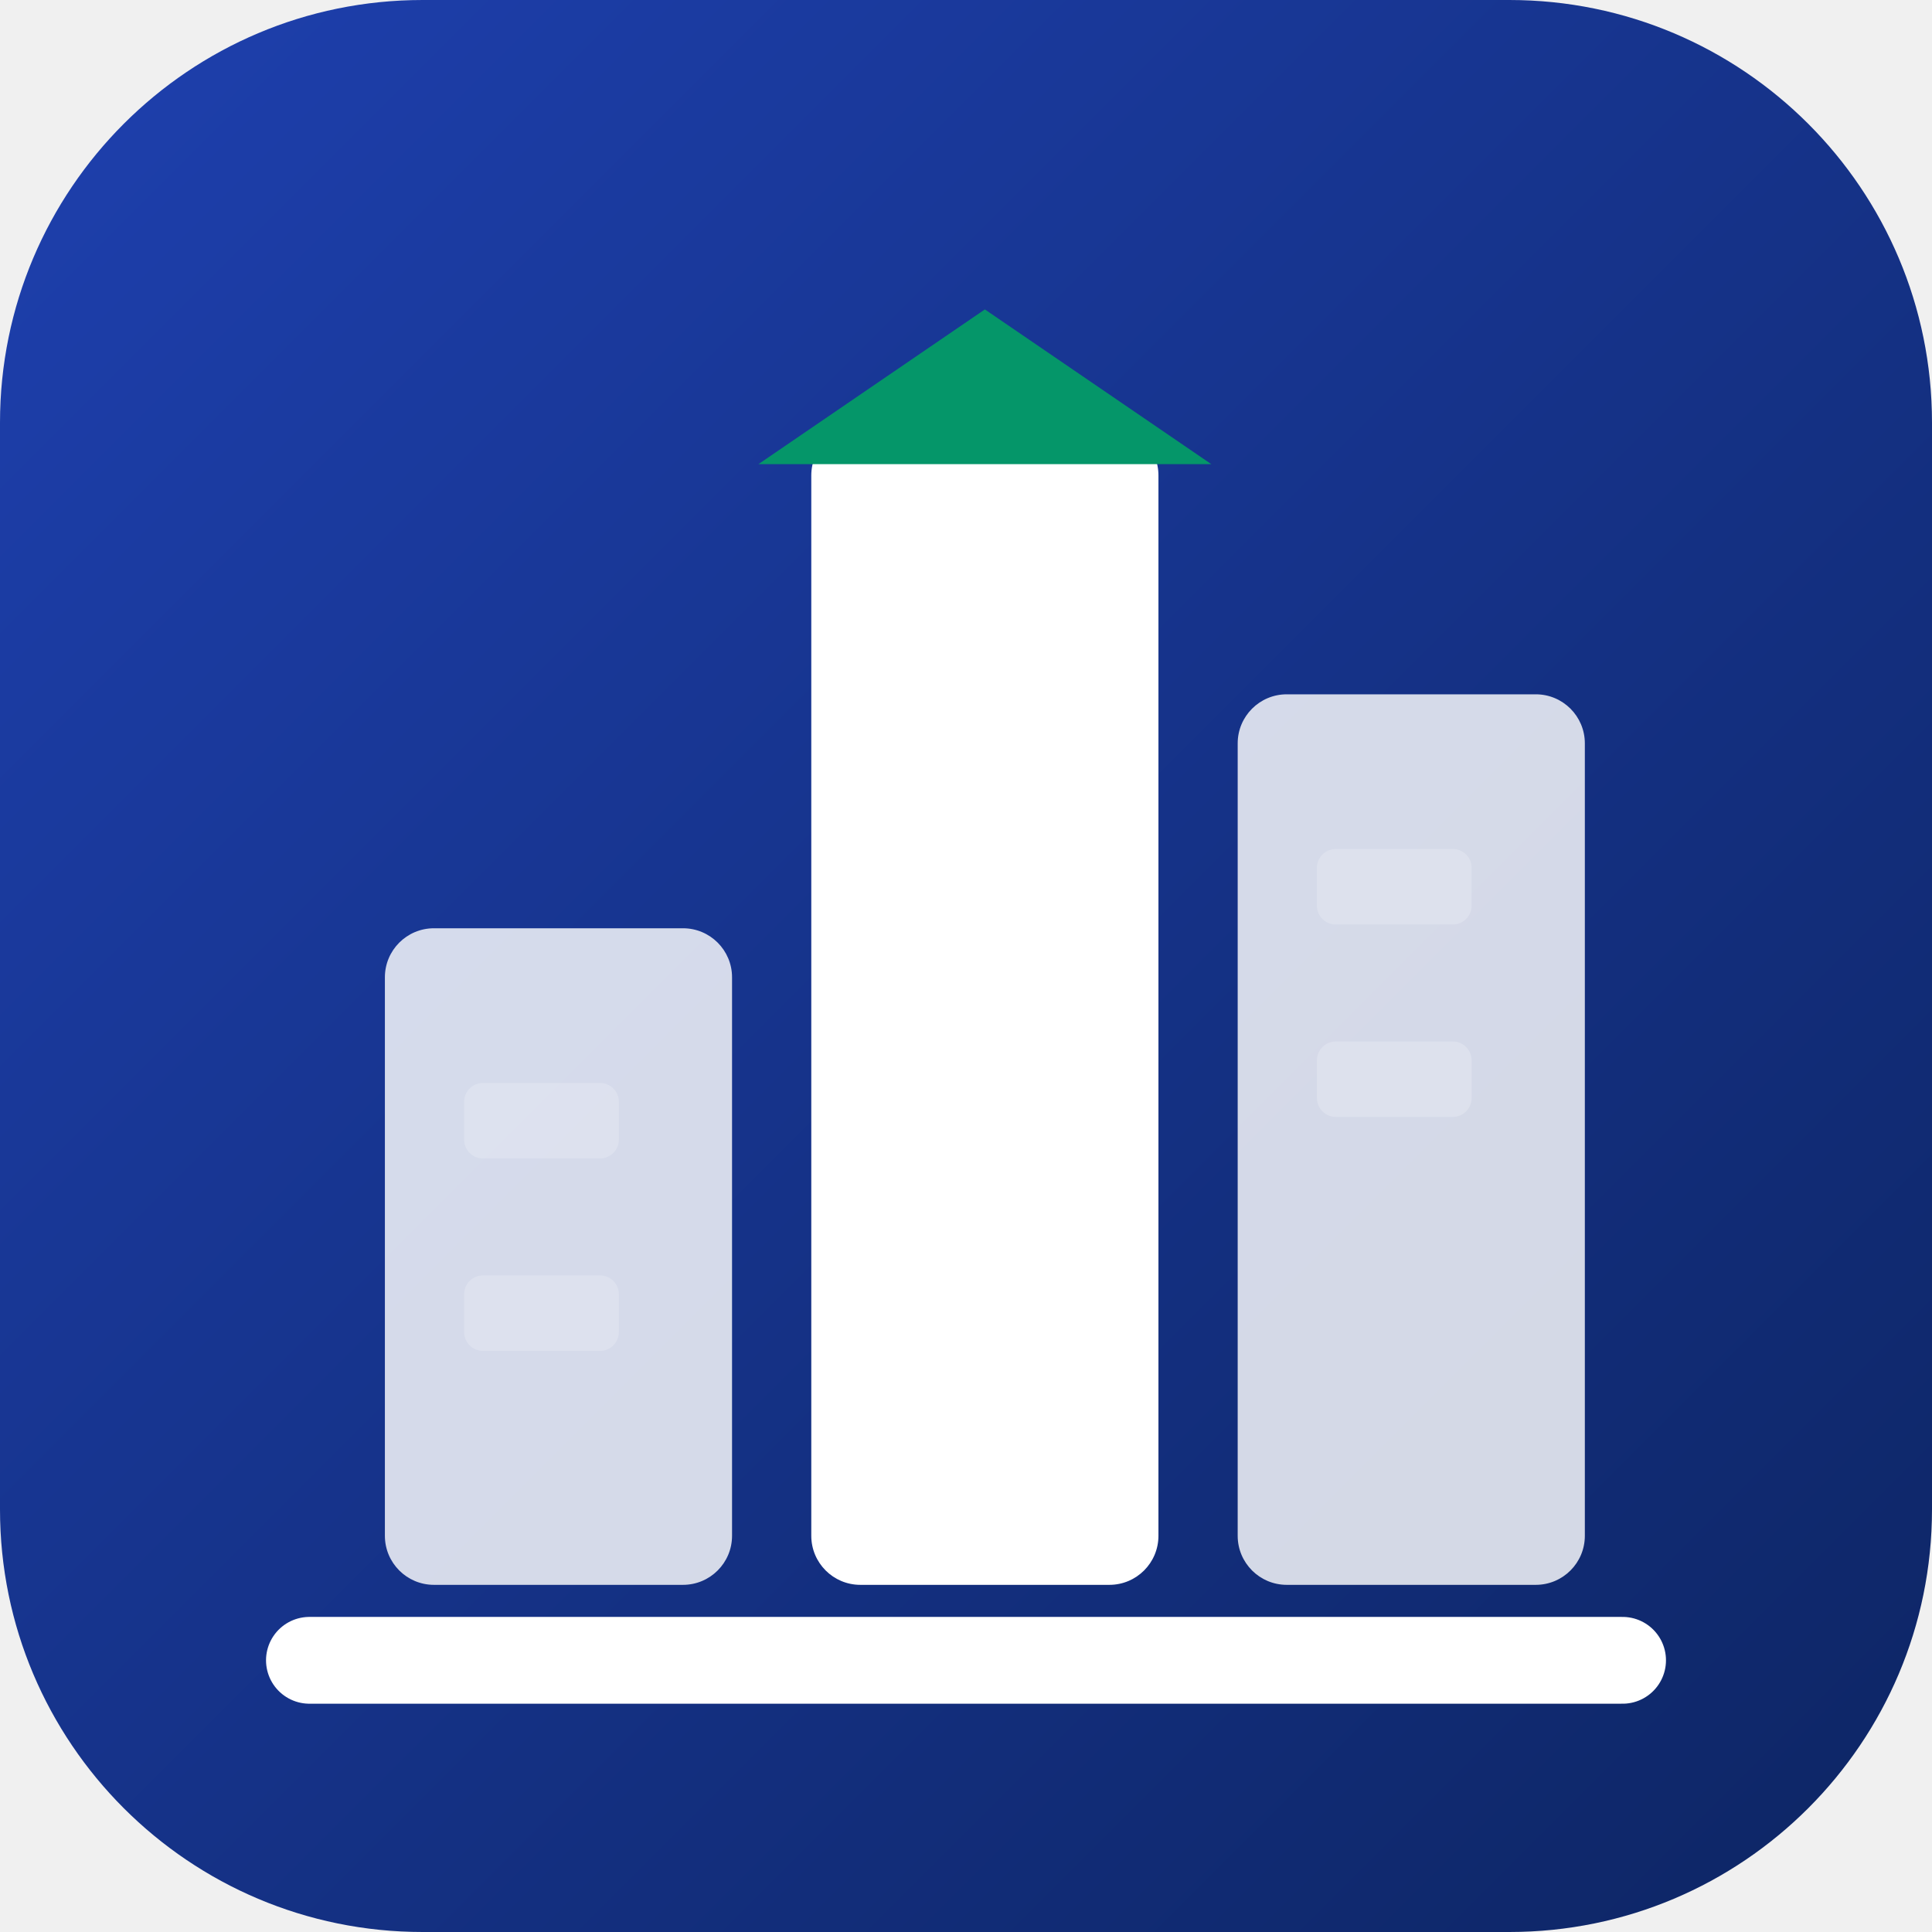
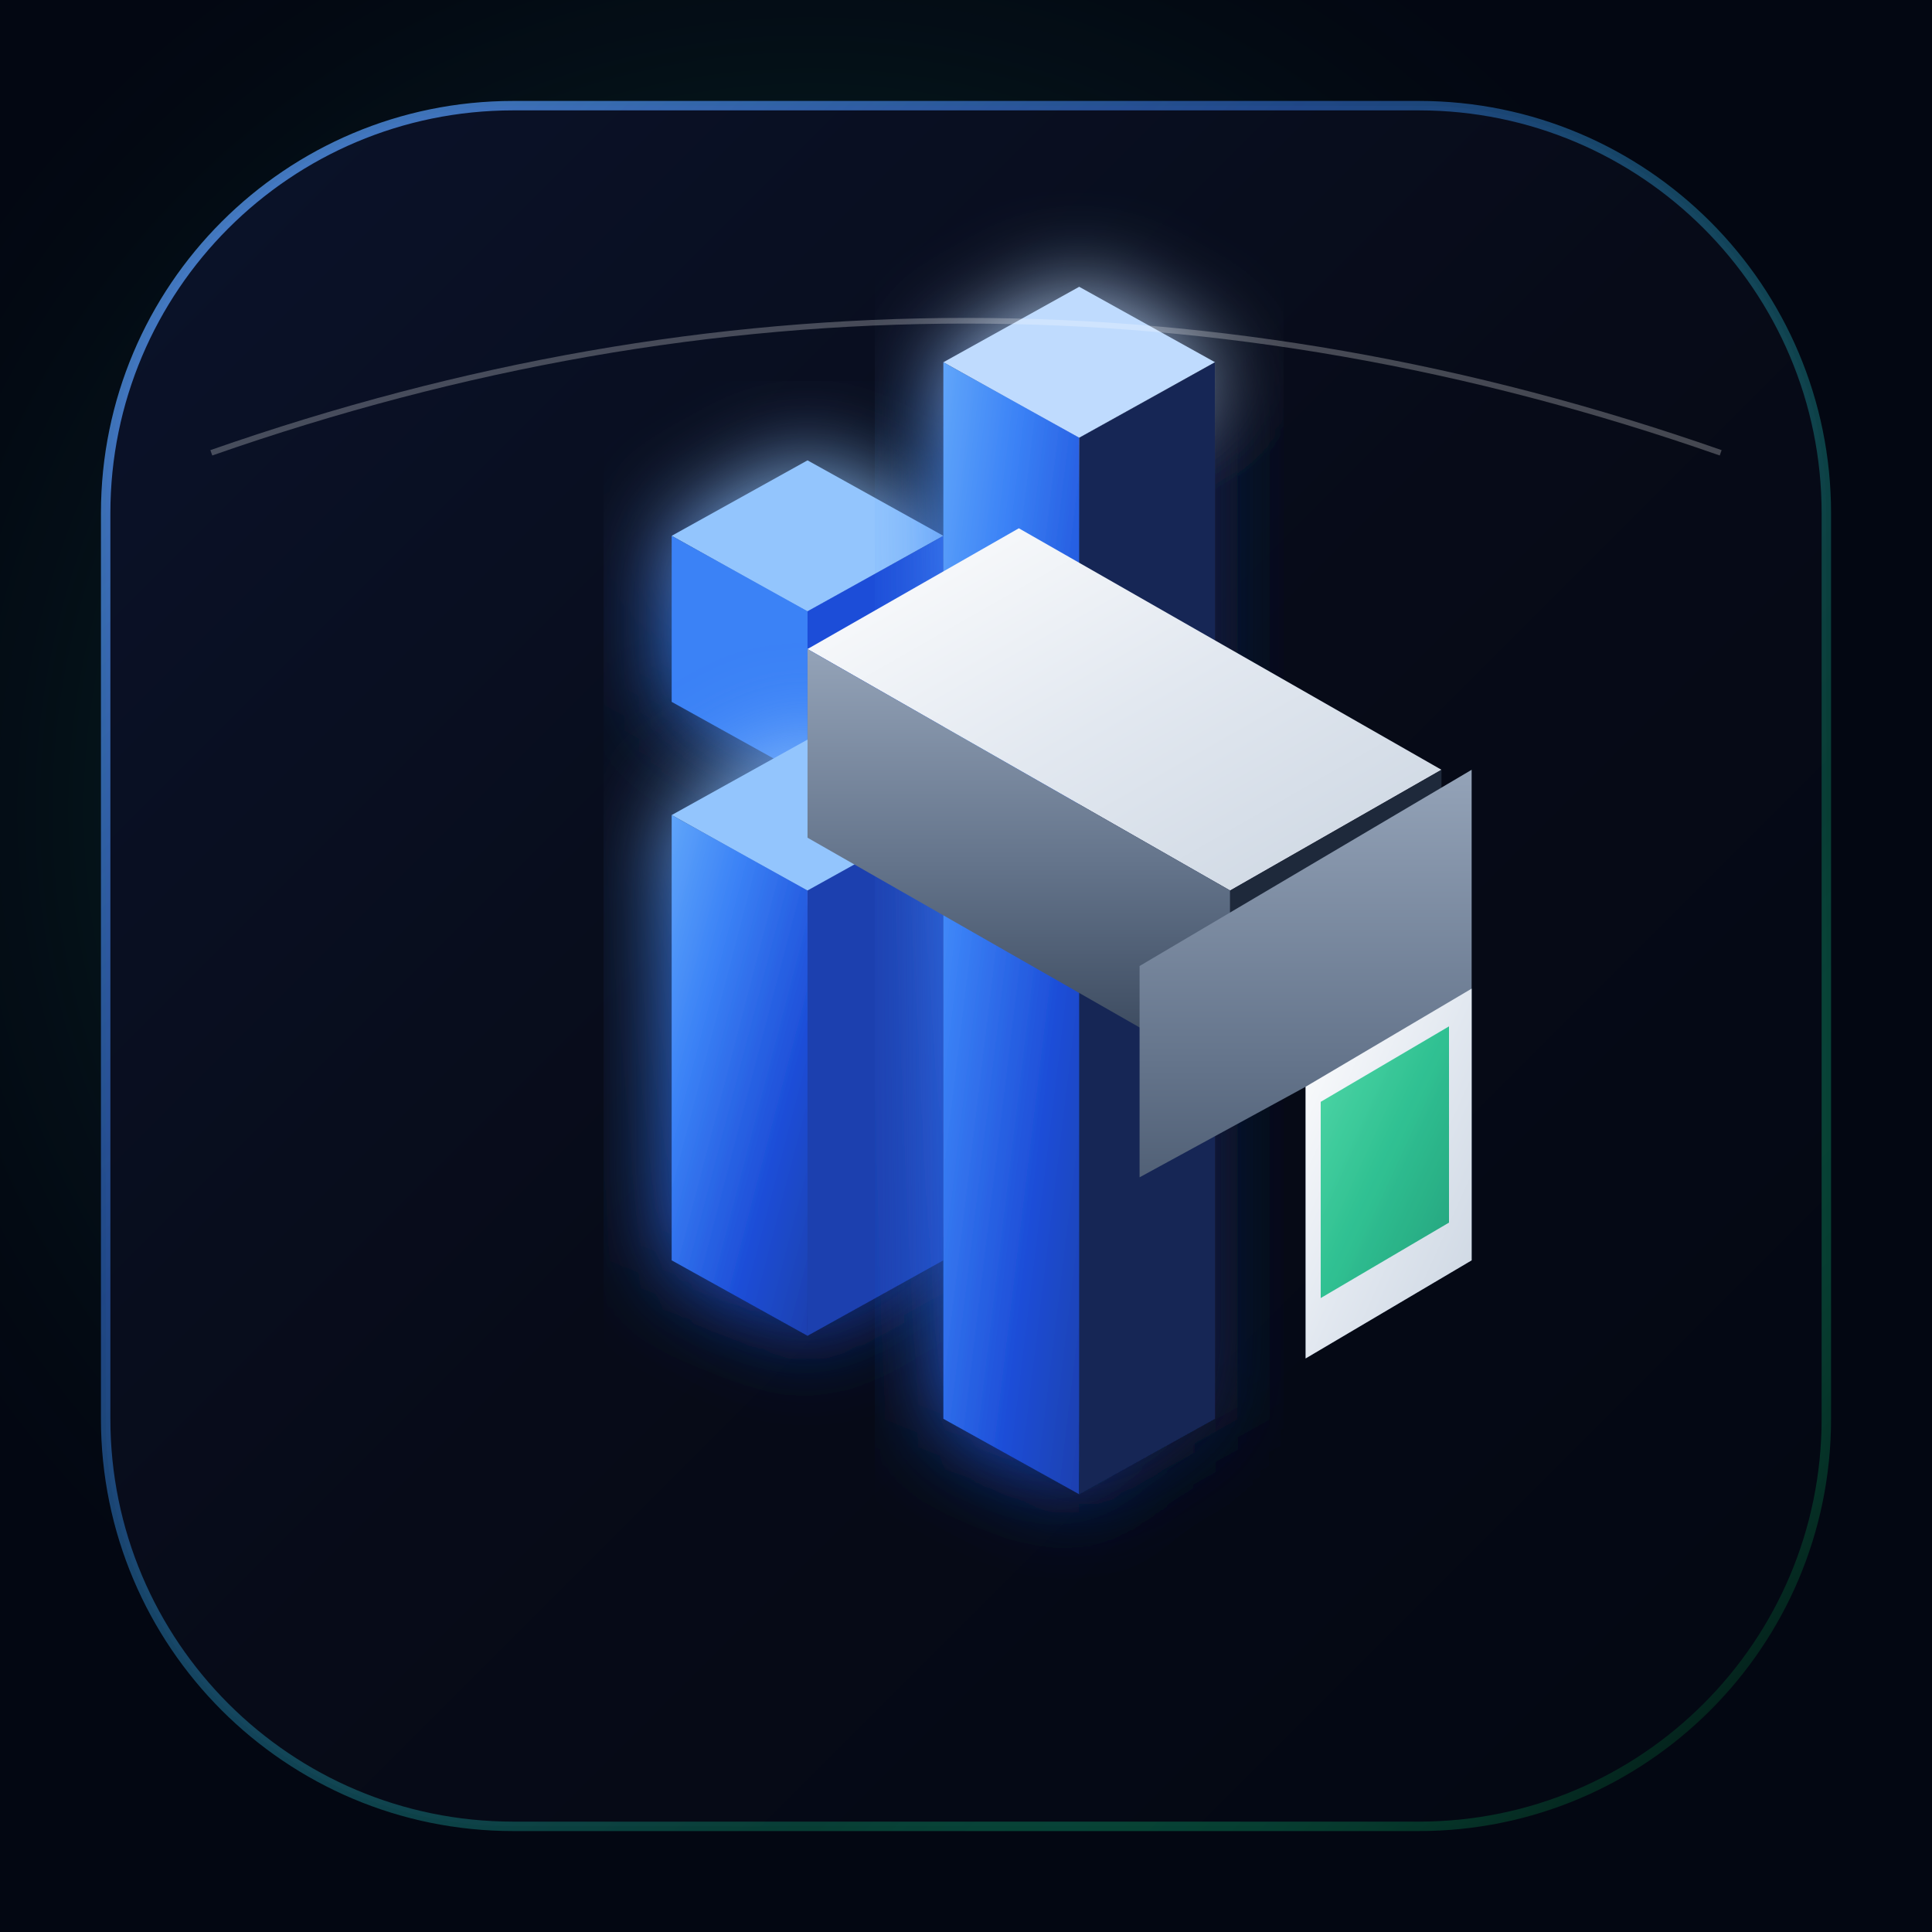
<svg xmlns="http://www.w3.org/2000/svg" viewBox="0 0 512 512" width="512" height="512">
  <defs>
-     <linearGradient id="bg" x1="0%" y1="0%" x2="100%" y2="100%">
-       <stop offset="0%" stop-color="#1E40AF" />
-       <stop offset="100%" stop-color="#0D2563" />
+     <linearGradient id="tileBg" x1="0%" y1="0%" x2="100%" y2="100%">
+       <stop offset="0%" stop-color="#0B132B" />
+       <stop offset="50%" stop-color="#070B18" />
+       <stop offset="100%" stop-color="#030712" />
    </linearGradient>
+     <linearGradient id="rimGlow" x1="0%" y1="0%" x2="100%" y2="100%">
+       <stop offset="0%" stop-color="#60A5FA" stop-opacity="0.8" />
+       <stop offset="35%" stop-color="#3B82F6" stop-opacity="0.5" />
+       <stop offset="70%" stop-color="#10B981" stop-opacity="0.3" />
+       <stop offset="100%" stop-color="#000000" stop-opacity="0.9" />
+     </linearGradient>
+     <linearGradient id="cobaltGlass" x1="0%" y1="0%" x2="100%" y2="100%">
+       <stop offset="0%" stop-color="#60A5FA" />
+       <stop offset="30%" stop-color="#3B82F6" />
+       <stop offset="70%" stop-color="#1D4ED8" />
+       <stop offset="100%" stop-color="#1E40AF" />
+     </linearGradient>
+     <filter id="cobaltGlow" x="-25%" y="-25%" width="150%" height="150%">
+       <feGaussianBlur stdDeviation="12" result="blur" />
+       <feComposite in="SourceGraphic" in2="blur" operator="over" />
+     </filter>
+     <linearGradient id="emeraldCore" x1="0%" y1="0%" x2="100%" y2="100%">
+       <stop offset="0%" stop-color="#34D399" />
+       <stop offset="50%" stop-color="#10B981" />
+       <stop offset="100%" stop-color="#059669" />
+     </linearGradient>
+     <linearGradient id="titaniumTop" x1="0%" y1="0%" x2="100%" y2="100%">
+       <stop offset="0%" stop-color="#FFFFFF" />
+       <stop offset="50%" stop-color="#E2E8F0" />
+       <stop offset="100%" stop-color="#CBD5E1" />
+     </linearGradient>
+     <linearGradient id="titaniumSide" x1="0%" y1="0%" x2="0%" y2="100%">
+       <stop offset="0%" stop-color="#94A3B8" />
+       <stop offset="50%" stop-color="#64748B" />
+       <stop offset="100%" stop-color="#334155" />
+     </linearGradient>
+     <radialGradient id="centerGlow" cx="42%" cy="42%" r="55%">
+       <stop offset="0%" stop-color="#3B82F6" stop-opacity="0.35" />
+       <stop offset="50%" stop-color="#10B981" stop-opacity="0.15" />
+       <stop offset="100%" stop-color="#000000" stop-opacity="0" />
+     </radialGradient>
  </defs>
-   <rect x="0" y="0" width="512" height="512" rx="112" ry="112" fill="url(#bg)" />
-   <rect x="102" y="246" width="92" height="174" rx="13" ry="13" fill="white" opacity="0.82" />
-   <rect x="215" y="113" width="92" height="307" rx="13" ry="13" fill="white" />
-   <rect x="328" y="184" width="92" height="236" rx="13" ry="13" fill="white" opacity="0.82" />
-   <polygon points="261,82 321,123 201,123" fill="#059669" />
-   <rect x="236" y="164" width="41" height="20" rx="5" ry="5" fill="white" opacity="0.20" />
-   <rect x="236" y="215" width="41" height="20" rx="5" ry="5" fill="white" opacity="0.20" />
-   <rect x="236" y="266" width="41" height="20" rx="5" ry="5" fill="white" opacity="0.20" />
-   <rect x="236" y="317" width="41" height="20" rx="5" ry="5" fill="white" opacity="0.20" />
-   <rect x="123" y="287" width="41" height="20" rx="5" ry="5" fill="white" opacity="0.20" />
-   <rect x="123" y="338" width="41" height="20" rx="5" ry="5" fill="white" opacity="0.20" />
-   <rect x="349" y="225" width="41" height="20" rx="5" ry="5" fill="white" opacity="0.20" />
-   <rect x="349" y="276" width="41" height="20" rx="5" ry="5" fill="white" opacity="0.20" />
-   <line x1="82" y1="440" x2="430" y2="440" stroke="white" stroke-width="23" stroke-linecap="round" />
+   <rect x="0" y="0" width="512" height="512" fill="#030712" />
+   <rect x="0" y="0" width="512" height="512" fill="url(#centerGlow)" />
+   <rect x="28" y="28" width="456" height="456" rx="108" ry="108" fill="url(#tileBg)" />
+   <rect x="28" y="28" width="456" height="456" rx="108" ry="108" fill="none" stroke="url(#rimGlow)" stroke-width="2.5" />
+   <g transform="translate(6, 0)">
+     <g filter="url(#cobaltGlow)">
+       <polygon points="172,142 208,122 244,142 208,162" fill="#93C5FD" />
+       <polygon points="172,142 208,162 208,206 172,186" fill="#3B82F6" />
+       <polygon points="208,162 244,142 244,206 208,206" fill="#1D4ED8" />
+     </g>
+     <g filter="url(#cobaltGlow)">
+       <polygon points="172,216 208,196 244,216 208,236" fill="#93C5FD" />
+       <polygon points="172,216 208,236 208,354 172,334" fill="url(#cobaltGlass)" />
+       <polygon points="208,236 244,216 244,334 208,354" fill="#1E40AF" />
+     </g>
+     <g filter="url(#cobaltGlow)">
+       <polygon points="244,96 280,76 316,96 280,116" fill="#BFDBFE" />
+       <polygon points="244,96 280,116 280,396 244,376" fill="url(#cobaltGlass)" />
+       <polygon points="280,116 316,96 316,376 280,396" fill="#172554" />
+     </g>
+     <polygon points="208,172 264,140 376,204 320,236" fill="url(#titaniumTop)" />
+     <polygon points="208,172 320,236 320,286 208,222" fill="url(#titaniumSide)" />
+     <polygon points="320,236 376,204 376,254 320,286" fill="#1E293B" />
+     <polygon points="324,240 370,214 370,248 324,274" fill="url(#emeraldCore)" opacity="0.85" />
+     <polygon points="296,256 384,204 384,334 340,360 340,288 296,312" fill="url(#titaniumSide)" />
+     <polygon points="340,288 384,262 384,334 340,360" fill="url(#titaniumTop)" />
+     <polygon points="344,292 378,272 378,324 344,344" fill="url(#emeraldCore)" opacity="0.85" />
+   </g>
+   <path d="M 56 120 Q 256 50 456 120" stroke="white" stroke-width="1.5" stroke-opacity="0.25" fill="none" />
</svg>
